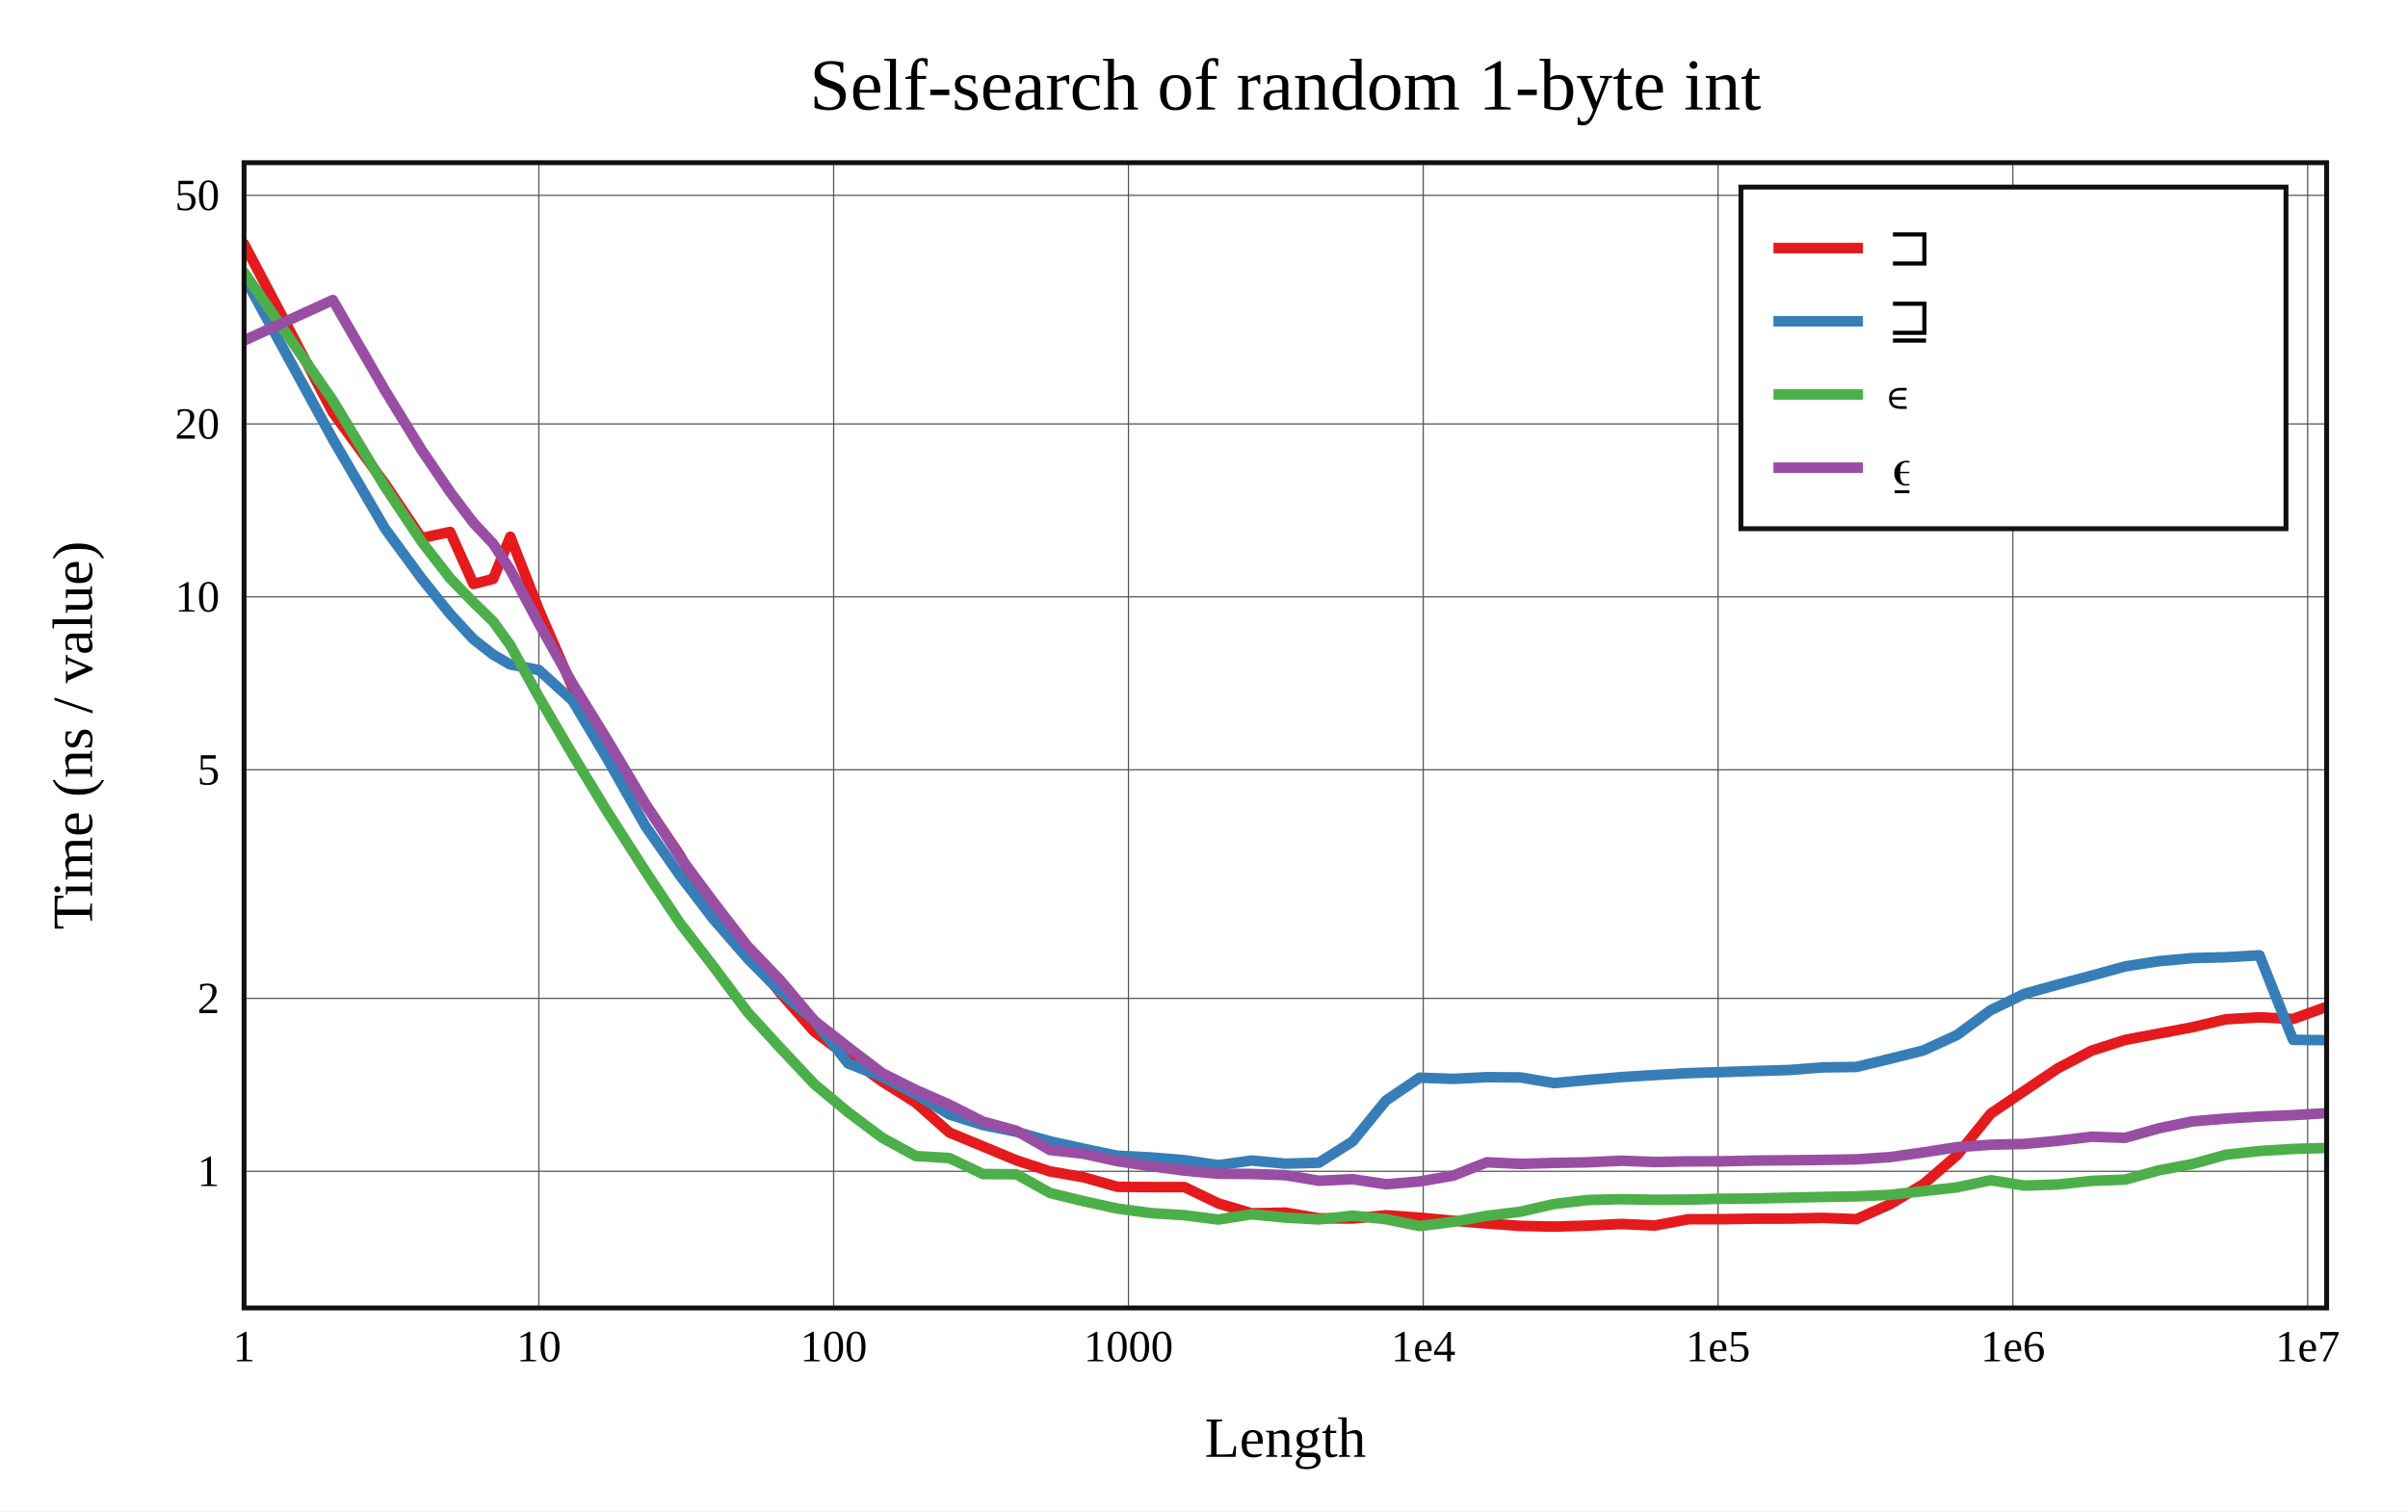
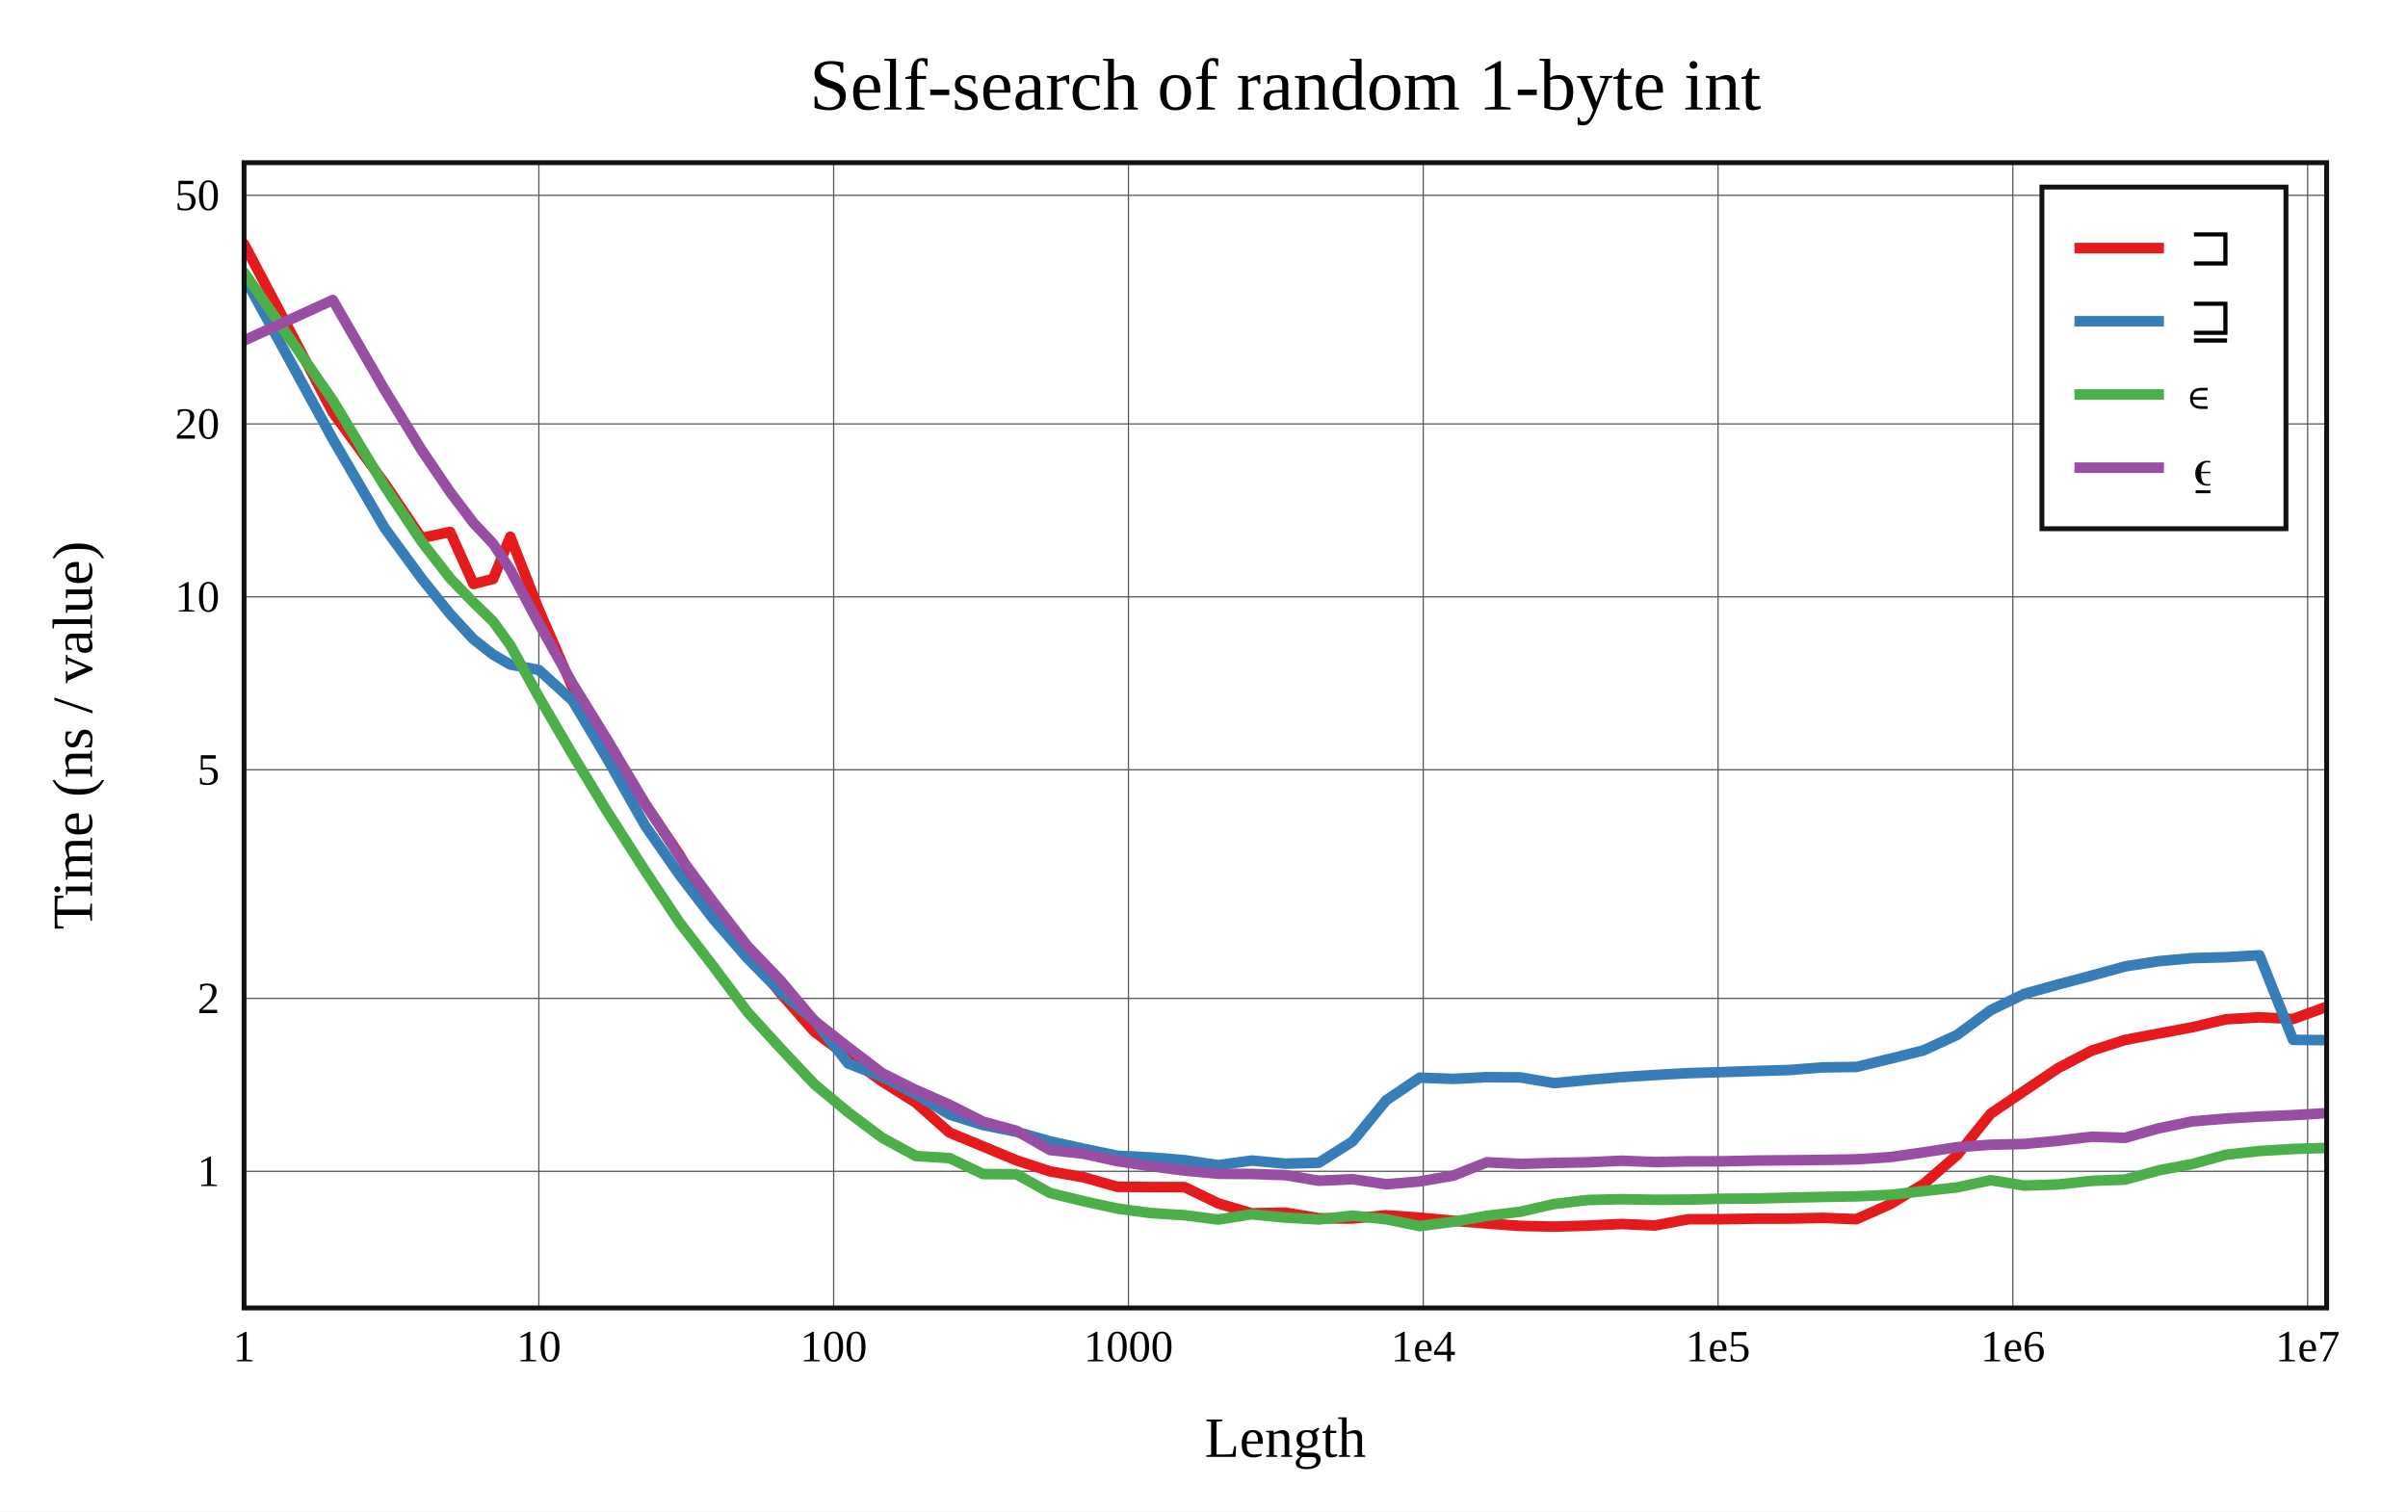
<svg xmlns="http://www.w3.org/2000/svg" viewBox="-60 -40 592 371.6" height="557.4" width="888">
  <g stroke-width="2.6" font-size="14px" text-anchor="middle">
    <defs>
      <clipPath id="clip">
        <rect x="0" y="0" width="512" height="281.6" />
      </clipPath>
    </defs>
    <rect fill="white" x="-60" y="-40" width="592" height="371.6" />
    <text dy="0.33em" font-size="18px" x="256" y="-19">Self-search of random 1-byte int</text>
    <text dy="0.33em" x="256" y="313.6">Length</text>
    <text dy="0.33em" transform="rotate(-90)" x="-140.8" y="-42">Time (ns / value)</text>
    <g stroke-width="0.3" stroke="#555">
      <path d="M72.475 0v281.6" />
      <path d="M144.95 0v281.6" />
      <path d="M217.426 0v281.6" />
      <path d="M289.901 0v281.6" />
      <path d="M362.376 0v281.6" />
      <path d="M434.851 0v281.6" />
      <path d="M507.326 0v281.6" />
      <path d="M0 248.006h512" />
      <path d="M0 205.485h512" />
      <path d="M0 149.275h512" />
      <path d="M0 106.754h512" />
      <path d="M0 64.233h512" />
      <path d="M0 8.024h512" />
    </g>
    <g font-size="11px">
      <text dy="0.33em" x="0" y="291.1">1</text>
      <text dy="0.33em" x="72.475" y="291.1">10</text>
      <text dy="0.33em" x="144.95" y="291.1">100</text>
      <text dy="0.33em" x="217.426" y="291.1">1000</text>
      <text dy="0.33em" x="289.901" y="291.1">1e4</text>
      <text dy="0.33em" x="362.376" y="291.1">1e5</text>
      <text dy="0.33em" x="434.851" y="291.1">1e6</text>
      <text dy="0.33em" x="507.326" y="291.1">1e7</text>
      <g text-anchor="end">
        <text dy="0.33em" x="-6" y="248.006">1</text>
        <text dy="0.33em" x="-6" y="205.485">2</text>
        <text dy="0.33em" x="-6" y="149.275">5</text>
        <text dy="0.33em" x="-6" y="106.754">10</text>
        <text dy="0.33em" x="-6" y="64.233">20</text>
        <text dy="0.33em" x="-6" y="8.024">50</text>
      </g>
    </g>
    <g clip-path="url(#clip)" fill="none" stroke-linecap="round" stroke-linejoin="round">
      <path stroke="#e41a1c" d="M0 20L21.817 61.395L34.579 78.872L43.634 92.291L50.658 90.795L56.397 103.585L61.249 102.338L65.452 91.986L72.475 109.94L80.733 128.937L89.177 142.774L98.691 157.794L107.055 170.17L115.313 184.784L123.756 193.796L131.872 204.222L140.203 213.669L148.517 219.886L156.862 225.912L165.153 231.134L173.411 238.472L181.659 241.888L189.895 245.309L198.147 248.031L206.423 249.478L214.698 251.813L222.954 251.883L231.22 251.891L239.478 255.883L247.73 258.339L255.991 258.158L264.252 259.557L272.515 259.619L280.77 258.819L289.029 259.41L297.29 260.165L305.548 260.834L313.806 261.434L322.064 261.6L330.322 261.366L338.58 260.957L346.838 261.33L355.097 259.789L363.355 259.783L371.613 259.644L379.871 259.632L388.129 259.459L396.387 259.779L404.645 256.106L412.903 251.136L421.161 244.011L429.419 233.821L437.677 228.229L445.935 222.668L454.194 218.347L462.452 215.695L470.71 214.132L478.968 212.586L487.226 210.621L495.484 210.146L503.742 210.543L512 207.553" />
      <path stroke="#377eb8" d="M0 28.06L21.817 67.985L34.579 89.855L43.634 102.223L50.658 110.974L56.397 117.187L61.249 120.974L65.452 123.4L72.475 124.738L80.733 132.239L89.177 146.383L98.691 163.145L107.055 175.119L115.313 185.914L123.756 195.625L131.872 203.846L140.203 210.913L148.517 221.492L156.862 224.748L165.153 229.022L173.411 234.042L181.659 236.621L189.895 238.29L198.147 240.64L206.423 242.462L214.698 244.178L222.954 244.594L231.22 245.267L239.478 246.496L247.73 245.354L255.991 246.127L264.252 245.888L272.515 240.671L280.77 230.566L289.029 224.982L297.29 225.28L305.548 224.861L313.806 224.92L322.064 226.323L330.322 225.551L338.58 224.848L346.838 224.334L355.097 223.867L363.355 223.61L371.613 223.339L379.871 223.101L388.129 222.452L396.387 222.346L404.645 220.339L412.903 218.267L421.161 214.467L429.419 208.379L437.677 204.378L445.935 202.084L454.194 199.901L462.452 197.62L470.71 196.34L478.968 195.579L487.226 195.368L495.484 194.889L503.742 215.678L512 215.76" />
      <path stroke="#4daf4a" d="M0 26.974L21.817 58.45L34.579 79.583L43.634 93.154L50.658 102.191L56.397 108.115L61.249 112.818L65.452 118.647L72.475 131.374L80.733 145.49L89.177 159.395L98.691 174.267L107.055 186.821L115.313 197.543L123.756 208.835L131.872 217.713L140.203 226.572L148.517 233.49L156.862 239.739L165.153 244.254L173.411 244.746L181.659 248.677L189.895 248.736L198.147 253.335L206.423 255.359L214.698 257.16L222.954 258.279L231.22 258.803L239.478 259.866L247.73 258.578L255.991 259.388L264.252 259.837L272.515 258.911L280.77 259.79L289.029 261.473L297.29 260.411L305.548 258.957L313.806 257.934L322.064 256.049L330.322 255.063L338.58 254.86L346.838 255.008L355.097 254.962L363.355 254.755L371.613 254.69L379.871 254.482L388.129 254.307L396.387 254.164L404.645 253.793L412.903 252.873L421.161 251.954L429.419 250.188L437.677 251.519L445.935 251.251L454.194 250.352L462.452 250.044L470.71 247.77L478.968 246.222L487.226 243.929L495.484 243.008L503.742 242.51L512 242.262" />
      <path stroke="#984ea3" d="M0 43.728L21.817 33.775L34.579 55.884L43.634 70.63L50.658 80.979L56.397 88.571L61.249 93.71L65.452 100.105L72.475 113.325L80.733 128.04L89.177 141.724L98.691 157.712L107.055 170.577L115.313 181.689L123.756 192.624L131.872 201.07L140.203 210.979L148.517 217.499L156.862 223.86L165.153 228.008L173.411 231.628L181.659 235.786L189.895 238.037L198.147 242.773L206.423 243.685L214.698 245.506L222.954 246.763L231.22 247.826L239.478 248.607L247.73 248.663L255.991 248.946L264.252 250.332L272.515 249.944L280.77 251.195L289.029 250.498L297.29 249.059L305.548 245.788L313.806 246.186L322.064 245.941L330.322 245.793L338.58 245.404L346.838 245.722L355.097 245.558L363.355 245.541L371.613 245.361L379.871 245.29L388.129 245.204L396.387 245.061L404.645 244.518L412.903 243.349L421.161 242.064L429.419 241.471L437.677 241.278L445.935 240.501L454.194 239.501L462.452 239.772L470.71 237.441L478.968 235.739L487.226 235.035L495.484 234.543L503.742 234.196L512 233.698" />
    </g>
    <rect stroke-width="1.2" stroke="#111" fill="none" x="0" y="0" width="512" height="281.6" />
-     <g transform="translate(368,6)" text-anchor="start" font-size="13px">
-       <rect stroke-width="1.2" stroke="#111" fill="white" x="0" y="0" width="134" height="84" />
+     <g transform="translate(442,6)" text-anchor="start" font-size="13px">
+       <rect stroke-width="1.2" stroke="#111" fill="white" x="0" y="0" width="60" height="84" />
      <path stroke="#e41a1c" d="M8 15h22" />
      <path stroke="#377eb8" d="M8 33h22" />
      <path stroke="#4daf4a" d="M8 51h22" />
      <path stroke="#984ea3" d="M8 69h22" />
      <text dy="0.33em" x="36" y="15">⊐</text>
      <text dy="0.33em" x="36" y="33">⊒</text>
      <text dy="0.33em" x="36" y="51">∊</text>
      <text dy="0.33em" x="36" y="69">⍷</text>
    </g>
  </g>
</svg>
